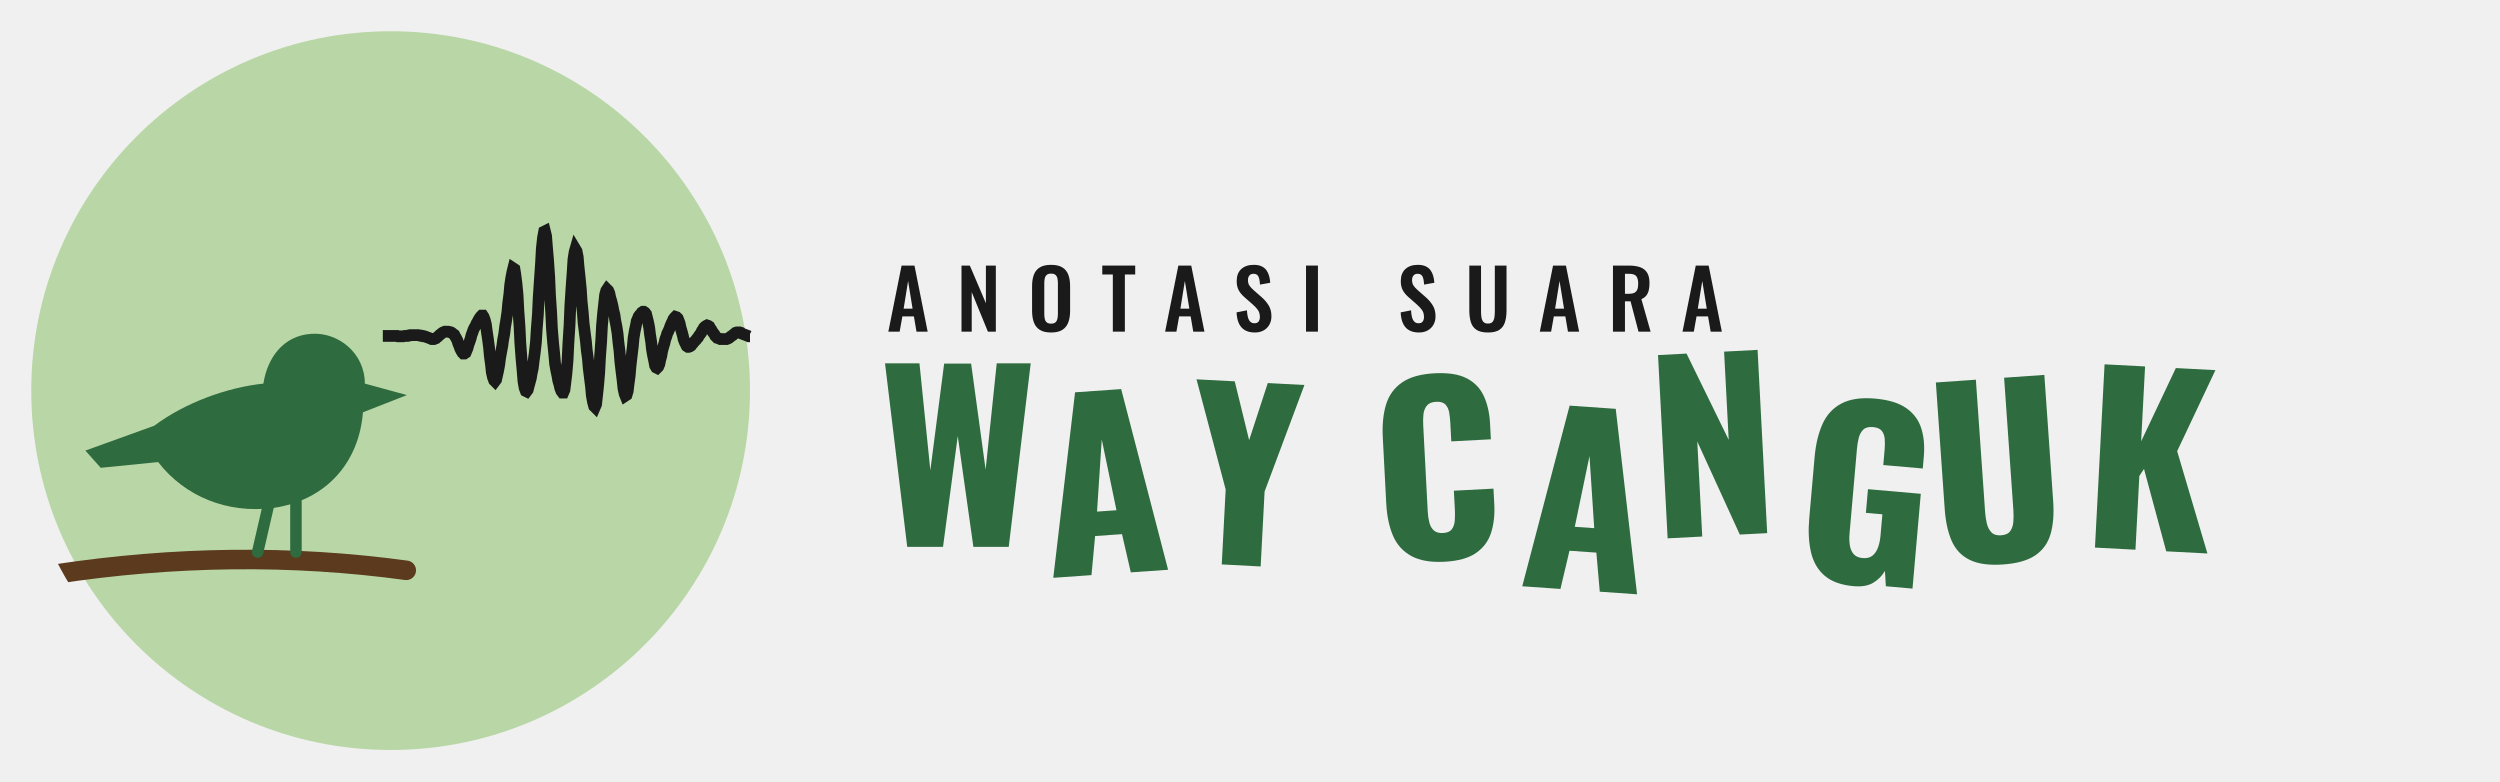
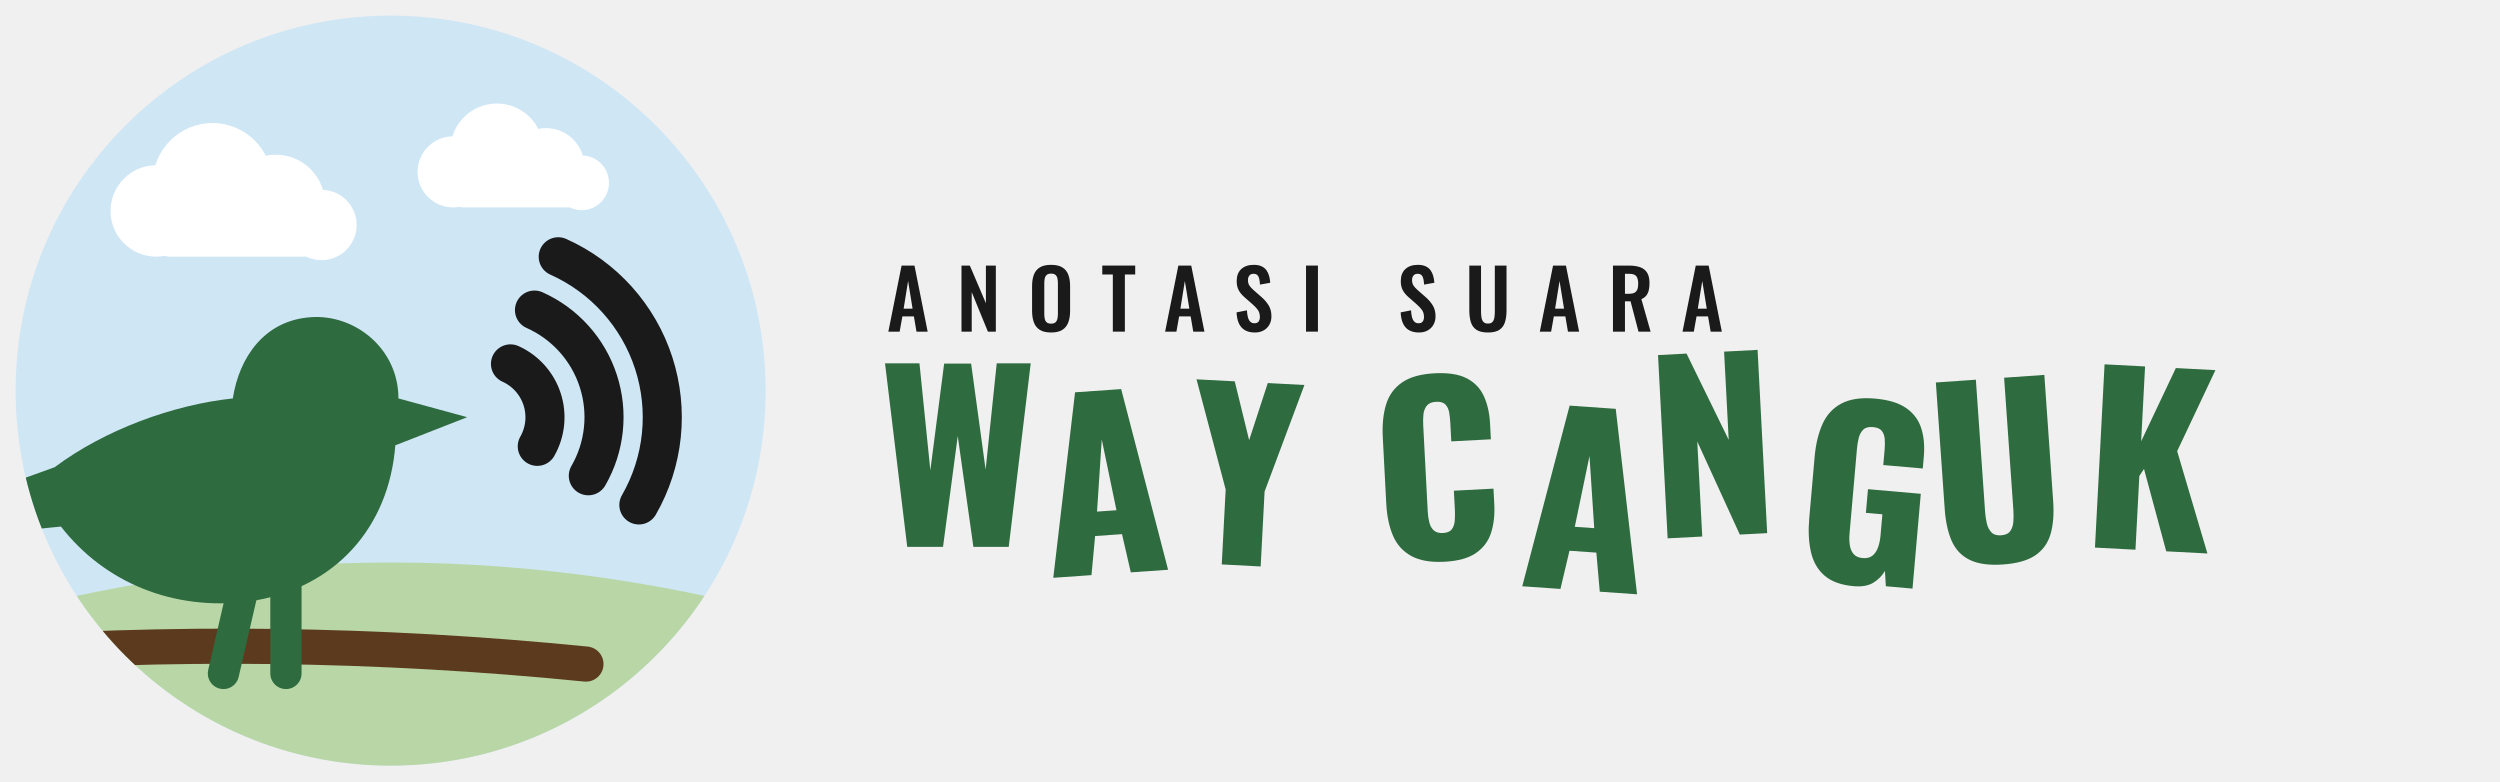
<svg xmlns="http://www.w3.org/2000/svg" viewBox="0 0 640 200">
  <defs>
    <clipPath id="c">
      <circle cx="100" cy="100" r="96" />
    </clipPath>
  </defs>
  <g clip-path="url(#c)">
-     <circle cx="100" cy="100" r="92" fill="#B9D7A6" />
-     <path d="M98.0 86.0 L98.3 86.0 L98.5 86.0 L98.8 86.0 L99.0 86.0 L99.3 86.0 L99.6 86.0 L99.8 86.0 L100.1 86.0 L100.3 86.0 L100.6 86.0 L100.9 86.0 L101.1 86.0 L101.4 86.0 L101.7 86.0 L101.9 86.1 L102.2 86.1 L102.4 86.1 L102.7 86.1 L103.0 86.1 L103.2 86.1 L103.5 86.0 L103.7 86.0 L104.0 86.0 L104.3 86.0 L104.5 85.9 L104.8 85.9 L105.0 85.8 L105.3 85.8 L105.6 85.8 L105.8 85.8 L106.1 85.8 L106.4 85.8 L106.6 85.8 L106.9 85.8 L107.1 85.8 L107.4 85.9 L107.7 85.9 L107.9 86.0 L108.2 86.0 L108.4 86.1 L108.7 86.1 L109.0 86.2 L109.2 86.3 L109.5 86.4 L109.8 86.5 L110.0 86.6 L110.3 86.7 L110.5 86.8 L110.8 86.8 L111.1 86.8 L111.3 86.7 L111.6 86.6 L111.8 86.4 L112.1 86.2 L112.4 85.9 L112.6 85.7 L112.9 85.5 L113.1 85.3 L113.4 85.1 L113.7 85.0 L113.9 84.9 L114.2 84.9 L114.5 84.9 L114.7 84.9 L115.0 85.0 L115.2 85.0 L115.5 85.1 L115.8 85.3 L116.0 85.5 L116.3 85.7 L116.5 86.1 L116.8 86.6 L117.1 87.2 L117.3 87.9 L117.6 88.6 L117.8 89.2 L118.1 89.8 L118.4 90.3 L118.6 90.5 L118.9 90.5 L119.2 90.3 L119.4 89.8 L119.7 89.1 L119.9 88.3 L120.2 87.5 L120.5 86.6 L120.7 85.8 L121.0 85.0 L121.2 84.4 L121.5 83.8 L121.8 83.3 L122.0 82.8 L122.3 82.3 L122.5 81.9 L122.8 81.4 L123.1 81.0 L123.3 80.8 L123.6 80.8 L123.8 81.1 L124.1 81.9 L124.4 83.1 L124.6 84.7 L124.9 86.7 L125.2 89.0 L125.4 91.2 L125.7 93.4 L125.9 95.3 L126.2 96.6 L126.5 97.4 L126.7 97.6 L127.0 97.2 L127.2 96.3 L127.5 95.0 L127.8 93.4 L128.0 91.8 L128.3 90.1 L128.6 88.5 L128.8 87.0 L129.1 85.4 L129.3 83.7 L129.6 81.9 L129.9 79.8 L130.1 77.6 L130.4 75.3 L130.6 73.0 L130.9 71.0 L131.2 69.5 L131.4 68.7 L131.7 68.9 L131.9 70.1 L132.2 72.4 L132.5 75.5 L132.7 79.4 L133.0 83.6 L133.2 87.8 L133.5 91.8 L133.8 95.1 L134.0 97.6 L134.3 99.3 L134.6 100.1 L134.8 100.2 L135.1 99.8 L135.3 99.0 L135.6 97.9 L135.9 96.8 L136.1 95.6 L136.4 94.2 L136.6 92.5 L136.9 90.3 L137.2 87.6 L137.4 84.3 L137.7 80.5 L137.9 76.2 L138.2 71.7 L138.5 67.4 L138.7 63.7 L139.0 60.9 L139.3 59.3 L139.5 59.2 L139.8 60.4 L140.0 63.0 L140.3 66.5 L140.6 70.8 L140.8 75.5 L141.1 80.0 L141.3 84.2 L141.6 87.8 L141.9 90.8 L142.1 93.1 L142.4 94.8 L142.7 96.2 L142.9 97.4 L143.2 98.4 L143.4 99.3 L143.7 100.1 L144.0 100.5 L144.2 100.5 L144.5 99.8 L144.7 98.2 L145.0 95.7 L145.3 92.2 L145.5 88.0 L145.8 83.3 L146.0 78.4 L146.3 73.7 L146.6 69.6 L146.8 66.4 L147.1 64.5 L147.3 63.8 L147.6 64.3 L147.9 65.8 L148.1 68.2 L148.4 71.0 L148.7 74.1 L148.9 77.2 L149.2 80.1 L149.4 82.7 L149.7 85.1 L150.0 87.4 L150.2 89.6 L150.5 91.8 L150.7 94.2 L151.0 96.6 L151.3 99.0 L151.5 101.2 L151.8 102.9 L152.1 104.0 L152.3 104.2 L152.6 103.5 L152.8 101.7 L153.1 98.9 L153.4 95.4 L153.6 91.5 L153.9 87.4 L154.1 83.5 L154.4 80.1 L154.7 77.4 L154.9 75.5 L155.2 74.4 L155.4 74.1 L155.7 74.4 L156.0 75.1 L156.2 76.1 L156.5 77.1 L156.8 78.3 L157.0 79.4 L157.3 80.6 L157.5 82.0 L157.8 83.5 L158.1 85.4 L158.3 87.5 L158.6 89.9 L158.8 92.5 L159.1 95.1 L159.4 97.5 L159.6 99.4 L159.9 100.8 L160.1 101.3 L160.4 101.1 L160.7 100.1 L160.9 98.4 L161.2 96.2 L161.4 93.8 L161.7 91.2 L162.0 88.7 L162.2 86.5 L162.5 84.7 L162.8 83.3 L163.0 82.2 L163.3 81.5 L163.5 81.0 L163.8 80.6 L164.1 80.3 L164.3 80.0 L164.6 79.8 L164.8 79.8 L165.1 80.0 L165.4 80.4 L165.6 81.2 L165.9 82.4 L166.2 83.9 L166.4 85.6 L166.7 87.5 L166.9 89.4 L167.2 91.1 L167.5 92.5 L167.7 93.6 L168.0 94.1 L168.2 94.2 L168.5 93.9 L168.8 93.2 L169.0 92.2 L169.3 91.1 L169.5 89.9 L169.8 88.8 L170.1 87.8 L170.3 86.9 L170.6 86.1 L170.8 85.4 L171.1 84.8 L171.4 84.1 L171.6 83.5 L171.9 82.8 L172.2 82.2 L172.4 81.7 L172.7 81.3 L172.9 81.1 L173.2 81.2 L173.5 81.5 L173.7 82.0 L174.0 82.8 L174.2 83.8 L174.5 84.8 L174.8 85.9 L175.0 86.8 L175.3 87.6 L175.6 88.2 L175.8 88.6 L176.1 88.8 L176.3 88.8 L176.6 88.7 L176.9 88.5 L177.1 88.2 L177.4 87.9 L177.6 87.6 L177.9 87.3 L178.2 87.0 L178.4 86.7 L178.7 86.4 L178.9 86.0 L179.2 85.6 L179.5 85.2 L179.7 84.7 L180.0 84.3 L180.2 83.9 L180.5 83.6 L180.8 83.4 L181.0 83.3 L181.3 83.4 L181.6 83.6 L181.8 84.0 L182.1 84.4 L182.3 84.8 L182.6 85.2 L182.9 85.6 L183.1 86.0 L183.4 86.3 L183.6 86.5 L183.9 86.6 L184.2 86.7 L184.4 86.8 L184.7 86.8 L184.9 86.8 L185.2 86.8 L185.5 86.8 L185.7 86.8 L186.0 86.8 L186.3 86.7 L186.5 86.6 L186.8 86.4 L187.0 86.2 L187.3 86.0 L187.6 85.8 L187.8 85.6 L188.1 85.4 L188.3 85.2 L188.6 85.1 L188.9 85.1 L189.1 85.1 L189.4 85.1 L189.7 85.2 L189.9 85.4 L190.2 85.5 L190.4 85.6 L190.7 85.7 L191.0 85.8 L191.2 85.9 L191.5 86.0 L191.7 86.1 L192.0 86.1" stroke="#1A1A1A" stroke-width="3" fill="none" />
-     <path d="M14 147 Q60 140 104 146" stroke="#5B3A1E" stroke-width="5" fill="none" stroke-linecap="round" />
-     <g transform="translate(64 108) rotate(0) scale(0.98) translate(-50 -45)">
+     <circle cx="100" cy="100" r="96" fill="#CFE6F5" />
+     <path d="M-10 160 Q100 128 210 160 L210 210 L-10 210 Z" fill="#B9D7A6" />
+     <circle cx="40.0" cy="54.0" r="11.7" fill="#FFFFFF" />
+     <circle cx="54.4" cy="46.8" r="15.3" fill="#FFFFFF" />
+     <circle cx="70.6" cy="52.2" r="12.6" fill="#FFFFFF" />
+     <circle cx="82.3" cy="57.6" r="9.0" fill="#FFFFFF" />
+     <rect x="38.2" y="54.0" width="45.0" height="11.7" rx="5.4" fill="#FFFFFF" />
+     <circle cx="116.0" cy="44.0" r="9.1" fill="#FFFFFF" />
+     <circle cx="127.2" cy="38.4" r="11.9" fill="#FFFFFF" />
+     <circle cx="139.8" cy="42.6" r="9.8" fill="#FFFFFF" />
+     <circle cx="148.9" cy="46.8" r="7.0" fill="#FFFFFF" />
+     <rect x="114.6" y="44.0" width="35.0" height="9.1" rx="4.2" fill="#FFFFFF" />
+     <path d="M-10 168 Q70 162 150 170" stroke="#5B3A1E" stroke-width="9" fill="none" stroke-linecap="round" />
+     <g transform="translate(54 118) scale(1.6) translate(-50 -45)">
      <path d="M91 38 L80 35 C80 27 73 21.5 66 22 C58.5 22.5 54.5 28.5 53.5 35 C44 36 33 40 25 46 L7 52.5 L11 57 L26 55.5 C33 64.5 44 69 56 67.5 C70 65.5 78.5 55.5 79.5 42.5 Z" fill="#2E6B3F" />
-       <path d="M55 66 L52 79 M62 65 L62 79" stroke="#2E6B3F" stroke-width="3" stroke-linecap="round" fill="none" />
+       <path d="M55 66 L52 79 M62 65 L62 79" stroke="#2E6B3F" stroke-width="5" stroke-linecap="round" fill="none" />
+     </g>
+     <g transform="rotate(-18 124.6 106.8)">
+       <path d="M134.6 95.7 A15 15 0 0 1 134.6 117.9" stroke="#1A1A1A" stroke-width="10" fill="none" stroke-linecap="round" />
+       <path d="M144.7 84.5 A30 30 0 0 1 144.7 129.1" stroke="#1A1A1A" stroke-width="10" fill="none" stroke-linecap="round" />
+       <path d="M154.7 73.4 A45 45 0 0 1 154.7 140.2" stroke="#1A1A1A" stroke-width="10" fill="none" stroke-linecap="round" />
    </g>
  </g>
  <path d="M227.418 84.9 230.805 67.987H234.105L237.48 84.9H234.621L233.956 80.996H231.006L230.31 84.9ZM231.33 79.025H233.621L232.471 71.931Z" fill="#1A1A1A" />
  <path d="M246.142 84.9V67.987H248.278L252.391 77.626V67.987H254.936V84.9H252.904L248.761 74.787V84.9Z" fill="#1A1A1A" />
  <path d="M269.074 85.12Q267.264 85.12 266.198 84.452Q265.132 83.784 264.672 82.536Q264.212 81.288 264.212 79.586V73.24Q264.212 71.527 264.677 70.31Q265.142 69.093 266.203 68.446Q267.264 67.798 269.074 67.798Q270.894 67.798 271.955 68.451Q273.017 69.103 273.482 70.315Q273.947 71.527 273.947 73.24V79.596Q273.947 81.288 273.482 82.531Q273.017 83.774 271.955 84.447Q270.894 85.12 269.074 85.12ZM269.074 82.852Q269.83 82.852 270.203 82.515Q270.575 82.177 270.699 81.601Q270.823 81.026 270.823 80.323V72.534Q270.823 71.82 270.699 71.26Q270.575 70.7 270.203 70.373Q269.83 70.045 269.074 70.045Q268.339 70.045 267.961 70.373Q267.584 70.7 267.46 71.26Q267.336 71.82 267.336 72.534V80.323Q267.336 81.026 267.454 81.601Q267.573 82.177 267.945 82.515Q268.317 82.852 269.074 82.852Z" fill="#1A1A1A" />
  <path d="M284.883 84.9V70.269H282.184V67.987H290.613V70.269H287.965V84.9Z" fill="#1A1A1A" />
  <path d="M298.271 84.9 301.658 67.987H304.957L308.333 84.9H305.473L304.809 80.996H301.859L301.163 84.9ZM302.183 79.025H304.474L303.323 71.931Z" fill="#1A1A1A" />
  <path d="M321.242 85.12Q319.716 85.12 318.696 84.526Q317.677 83.932 317.154 82.788Q316.632 81.643 316.559 79.966L319.218 79.446Q319.259 80.44 319.457 81.189Q319.654 81.938 320.064 82.347Q320.473 82.755 321.145 82.755Q321.891 82.755 322.21 82.303Q322.529 81.851 322.529 81.16Q322.529 80.065 322.018 79.355Q321.507 78.645 320.681 77.924L318.553 76.054Q317.653 75.28 317.121 74.328Q316.59 73.375 316.59 71.972Q316.59 69.963 317.762 68.88Q318.935 67.798 320.956 67.798Q322.141 67.798 322.936 68.161Q323.73 68.525 324.199 69.17Q324.667 69.815 324.894 70.64Q325.122 71.465 325.183 72.388L322.553 72.856Q322.512 72.064 322.384 71.439Q322.255 70.815 321.909 70.452Q321.563 70.089 320.891 70.089Q320.197 70.089 319.836 70.542Q319.475 70.996 319.475 71.667Q319.475 72.526 319.833 73.075Q320.191 73.625 320.851 74.211L322.957 76.06Q323.993 76.949 324.74 78.124Q325.487 79.299 325.487 80.972Q325.487 82.192 324.954 83.133Q324.421 84.074 323.47 84.597Q322.518 85.12 321.242 85.12Z" fill="#1A1A1A" />
  <path d="M334.341 84.9V67.987H337.392V84.9Z" fill="#1A1A1A" />
  <path d="M363.253 85.12Q361.726 85.12 360.707 84.526Q359.687 83.932 359.165 82.788Q358.642 81.643 358.569 79.966L361.229 79.446Q361.27 80.44 361.467 81.189Q361.665 81.938 362.075 82.347Q362.484 82.755 363.156 82.755Q363.902 82.755 364.221 82.303Q364.54 81.851 364.54 81.16Q364.54 80.065 364.028 79.355Q363.517 78.645 362.691 77.924L360.563 76.054Q359.663 75.28 359.132 74.328Q358.6 73.375 358.6 71.972Q358.6 69.963 359.773 68.88Q360.946 67.798 362.966 67.798Q364.152 67.798 364.946 68.161Q365.741 68.525 366.209 69.17Q366.678 69.815 366.905 70.64Q367.132 71.465 367.193 72.388L364.564 72.856Q364.523 72.064 364.394 71.439Q364.266 70.815 363.92 70.452Q363.574 70.089 362.902 70.089Q362.208 70.089 361.846 70.542Q361.485 70.996 361.485 71.667Q361.485 72.526 361.843 73.075Q362.201 73.625 362.861 74.211L364.967 76.06Q366.003 76.949 366.75 78.124Q367.497 79.299 367.497 80.972Q367.497 82.192 366.964 83.133Q366.432 84.074 365.48 84.597Q364.529 85.12 363.253 85.12Z" fill="#1A1A1A" />
  <path d="M380.914 85.12Q379.023 85.12 377.982 84.438Q376.941 83.756 376.543 82.484Q376.145 81.212 376.145 79.437V67.987H379.144V79.778Q379.144 80.573 379.258 81.277Q379.371 81.981 379.754 82.406Q380.137 82.831 380.914 82.831Q381.711 82.831 382.084 82.406Q382.456 81.981 382.565 81.277Q382.673 80.573 382.673 79.778V67.987H385.672V79.437Q385.672 81.212 385.269 82.484Q384.866 83.756 383.835 84.438Q382.805 85.12 380.914 85.12Z" fill="#1A1A1A" />
  <path d="M394.194 84.9 397.58 67.987H400.88L404.255 84.9H401.396L400.731 80.996H397.782L397.086 84.9ZM398.106 79.025H400.396L399.246 71.931Z" fill="#1A1A1A" />
  <path d="M412.918 84.9V67.987H416.968Q418.67 67.987 419.852 68.398Q421.034 68.81 421.653 69.791Q422.272 70.772 422.272 72.466Q422.272 73.479 422.084 74.289Q421.897 75.098 421.443 75.673Q420.989 76.248 420.194 76.574L422.552 84.9H419.457L417.427 77.149H415.989V84.9ZM415.989 75.22H416.962Q417.856 75.22 418.386 74.954Q418.915 74.687 419.148 74.119Q419.381 73.551 419.381 72.638Q419.381 71.36 418.914 70.73Q418.446 70.099 417.119 70.099H415.989Z" fill="#1A1A1A" />
  <path d="M430.727 84.9 434.113 67.987H437.413L440.788 84.9H437.929L437.264 80.996H434.315L433.619 84.9ZM434.639 79.025H436.93L435.779 71.931Z" fill="#1A1A1A" />
  <path d="M232.25 140.0 226.566 93.02H235.382L238.166 120.396L241.704 93.078H248.606L252.318 120.222L255.16 93.02H263.86L258.234 140.0H249.186L245.184 111.638L241.414 140.0Z" fill="#2E6B3F" />
  <path d="M269.641 147.915 275.216 100.43 287.019 99.605 299.033 145.86 289.487 146.527 287.233 136.743 280.347 137.224 279.419 147.231ZM280.84 130.969 285.816 130.621 282.05 112.511Z" fill="#2E6B3F" />
  <path d="M312.767 144.492 313.772 125.32 306.306 97.109 316.095 97.622 319.777 112.683 324.551 98.065 333.934 98.557 323.734 125.842 322.729 145.014Z" fill="#2E6B3F" />
  <path d="M369.775 143.809Q364.447 144.088 361.246 142.31Q358.046 140.532 356.588 137.095Q355.13 133.657 354.881 128.908L353.995 111.995Q353.74 107.13 354.83 103.559Q355.921 99.988 358.919 97.914Q361.918 95.84 367.247 95.561Q372.46 95.288 375.474 96.843Q378.489 98.398 379.866 101.404Q381.243 104.411 381.452 108.407L381.665 112.461L371.529 112.993L371.283 108.301Q371.21 106.911 370.999 105.644Q370.787 104.378 370.048 103.574Q369.309 102.771 367.629 102.859Q366.007 102.944 365.271 103.854Q364.535 104.763 364.4 106.077Q364.266 107.391 364.342 108.839L365.498 130.907Q365.58 132.471 365.909 133.76Q366.238 135.05 367.061 135.791Q367.884 136.532 369.39 136.453Q371.011 136.368 371.663 135.492Q372.314 134.615 372.417 133.274Q372.521 131.933 372.449 130.543L372.191 125.619L382.327 125.088L382.539 129.143Q382.749 133.139 381.727 136.358Q380.705 139.577 377.875 141.555Q375.046 143.532 369.775 143.809Z" fill="#2E6B3F" />
  <path d="M389.695 150.085 401.825 103.838 413.628 104.664 419.087 152.14 409.541 151.473 408.67 141.47 401.785 140.988 399.473 150.769ZM403.144 134.862 408.12 135.21 406.91 116.753Z" fill="#2E6B3F" />
  <path d="M426.913 137.818 424.454 90.902 431.752 90.52 442.551 112.605 441.367 90.016 449.94 89.567 452.398 136.482 445.39 136.85 434.5 113.027 435.775 137.353Z" fill="#2E6B3F" />
  <path d="M474.574 150.063Q469.72 149.639 467.095 147.371Q464.469 145.104 463.606 141.331Q462.742 137.559 463.162 132.763L464.537 117.047Q464.972 112.078 466.561 108.549Q468.151 105.02 471.416 103.297Q474.682 101.574 479.998 102.039Q485.198 102.494 488.022 104.488Q490.846 106.482 491.849 109.655Q492.852 112.829 492.493 116.931L492.231 119.936L482.119 119.051L482.453 115.237Q482.584 113.735 482.493 112.446Q482.402 111.158 481.748 110.314Q481.094 109.471 479.476 109.33Q477.801 109.183 476.971 110.013Q476.142 110.843 475.823 112.154Q475.505 113.465 475.378 114.91L473.483 136.577Q473.346 138.137 473.545 139.523Q473.744 140.908 474.509 141.819Q475.273 142.73 476.833 142.867Q478.451 143.008 479.394 142.218Q480.336 141.427 480.804 140.07Q481.272 138.714 481.409 137.154L481.889 131.665L477.671 131.296L478.202 125.229L491.722 126.412L489.599 150.679L482.781 150.083L482.542 146.161Q481.446 148.045 479.541 149.188Q477.636 150.331 474.574 150.063Z" fill="#2E6B3F" />
  <path d="M512.791 144.505Q507.41 144.881 504.249 143.329Q501.088 141.777 499.636 138.477Q498.185 135.177 497.841 130.259L495.579 97.916L505.82 97.2L508.191 131.105Q508.292 132.552 508.625 133.982Q508.957 135.412 509.803 136.283Q510.649 137.154 512.269 137.041Q513.947 136.924 514.634 135.945Q515.322 134.967 515.423 133.506Q515.525 132.046 515.423 130.599L513.053 96.694L523.351 95.974L525.613 128.317Q525.957 133.235 524.95 136.707Q523.942 140.178 521.057 142.153Q518.172 144.129 512.791 144.505Z" fill="#2E6B3F" />
  <path d="M536.311 140.182 538.77 93.267 549.138 93.81 548.133 112.982 557.015 94.223 567.151 94.754 557.352 115.497 565.098 141.691 554.556 141.138 548.866 120.048 547.669 121.843 546.679 140.725Z" fill="#2E6B3F" />
</svg>
